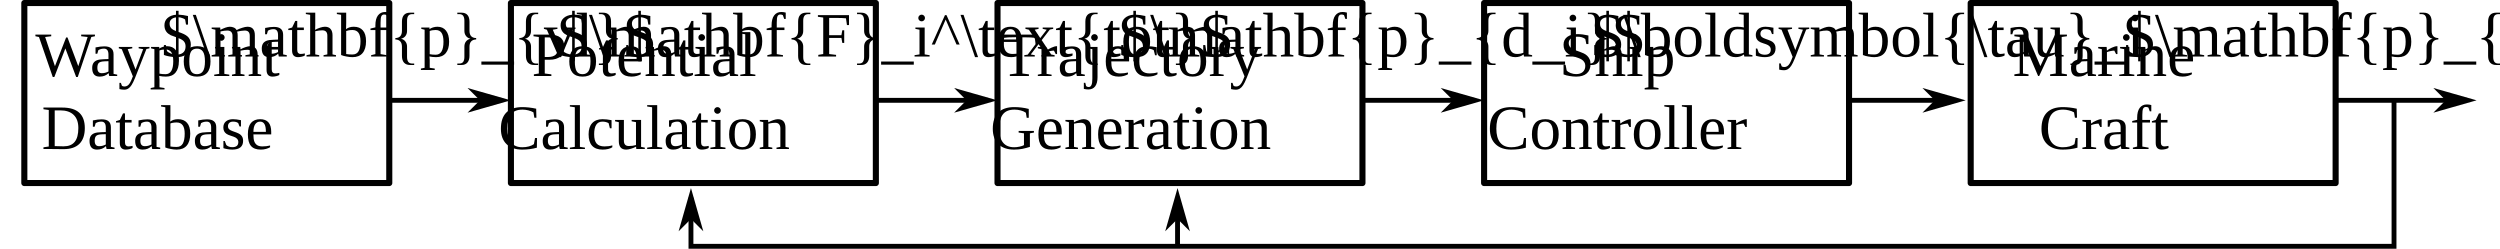
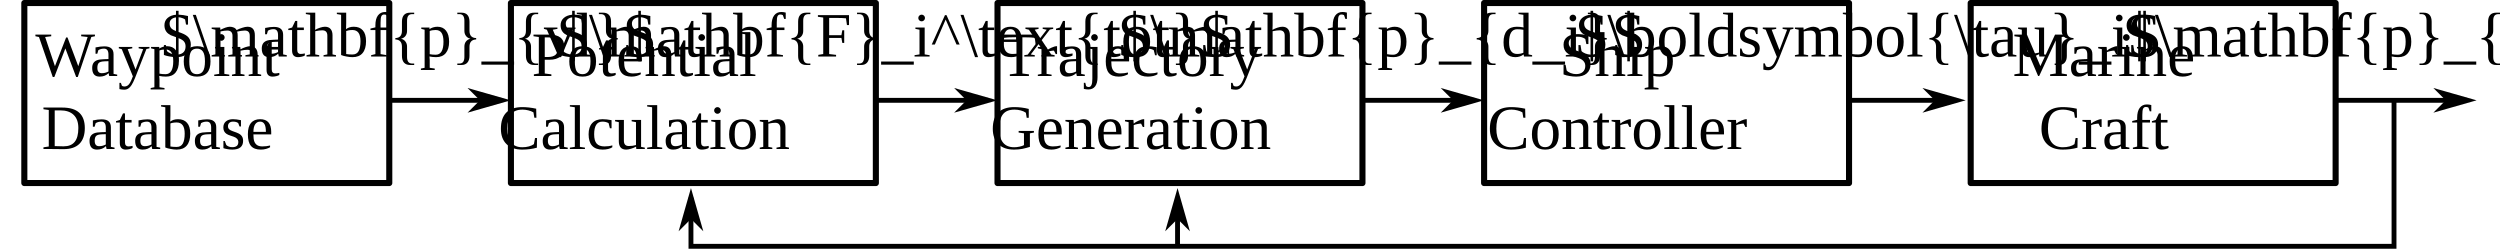
<svg xmlns="http://www.w3.org/2000/svg" width="513.78" height="51.132" id="svg2" version="1.1">
  <defs id="defs4">
    <marker orient="auto" refY="0" refX="0" id="Arrow1Mend" style="overflow:visible">
      <path id="path4467" d="M 0,0 5,-5 -12.5,0 5,5 0,0 z" style="fill-rule:evenodd;stroke:#000000;stroke-width:1pt" transform="matrix(-0.4,0,0,-0.4,-4,0)" />
    </marker>
    <marker orient="auto" refY="0" refX="0" id="Arrow2Mend" style="overflow:visible">
      <path id="path4056" style="fill-rule:evenodd;stroke-width:0.625;stroke-linejoin:round" d="M 8.719,4.034 -2.207,0.016 8.719,-4.002 c -1.745,2.372 -1.735,5.617 -6e-7,8.035 z" transform="scale(-0.6,-0.6)" />
    </marker>
  </defs>
  <g id="layer1" transform="translate(-58,-946.7429)">
    <text xml:space="preserve" style="font-style:italic;font-variant:normal;font-weight:bold;font-stretch:normal;font-size:13px;line-height:125%;font-family:'times new roman';-inkscape-font-specification:'times new roman';text-align:center;letter-spacing:0px;word-spacing:0px;text-anchor:middle;fill:#000000;fill-opacity:1;stroke:none" x="250" y="958.361" id="text3180">
      <tspan id="tspan3182" x="250" y="958.361" style="font-style:normal;font-weight:normal">$\mathbf{F}_i^\text{tot}$</tspan>
    </text>
    <g id="g3068" transform="translate(80,-2.7319336e-6)">
      <text id="text3230" y="962.361" x="220" style="font-size:11px;font-style:normal;font-weight:normal;text-align:center;line-height:125%;letter-spacing:0px;word-spacing:0px;text-anchor:middle;fill:#000000;fill-opacity:1;stroke:none;font-family:Times New Roman;-inkscape-font-specification:Times New Roman" xml:space="preserve">
        <tspan id="tspan3234" style="font-size:13px" y="962.361" x="220">Trajectory</tspan>
      </text>
      <rect y="947.361" x="183" height="37" width="75" id="rect3236" style="fill:none;stroke:#000000;stroke-width:1.25;stroke-linecap:round;stroke-linejoin:round;stroke-miterlimit:4;stroke-opacity:1;stroke-dasharray:none;stroke-dashoffset:0" />
      <text xml:space="preserve" style="font-size:11px;font-style:normal;font-weight:normal;text-align:center;line-height:125%;letter-spacing:0px;word-spacing:0px;text-anchor:middle;fill:#000000;fill-opacity:1;stroke:none;font-family:Times New Roman;-inkscape-font-specification:Times New Roman" x="220" y="977.361" id="text3286">
        <tspan x="220" y="977.361" style="font-size:13px" id="tspan3288">Generation</tspan>
      </text>
    </g>
    <g id="g3075" transform="translate(80,-2.7319336e-6)">
      <text xml:space="preserve" style="font-size:11px;font-style:normal;font-weight:normal;text-align:center;line-height:125%;letter-spacing:0px;word-spacing:0px;text-anchor:middle;fill:#000000;fill-opacity:1;stroke:none;font-family:Times New Roman;-inkscape-font-specification:Times New Roman" x="320" y="962.361" id="text3238">
        <tspan x="320" y="962.361" style="font-size:13px" id="tspan3242">Ship</tspan>
      </text>
      <rect style="fill:none;stroke:#000000;stroke-width:1.25;stroke-linecap:round;stroke-linejoin:round;stroke-miterlimit:4;stroke-opacity:1;stroke-dasharray:none;stroke-dashoffset:0" id="rect3244" width="75" height="37" x="283" y="947.361" />
      <text id="text3292" y="977.361" x="320" style="font-size:11px;font-style:normal;font-weight:normal;text-align:center;line-height:125%;letter-spacing:0px;word-spacing:0px;text-anchor:middle;fill:#000000;fill-opacity:1;stroke:none;font-family:Times New Roman;-inkscape-font-specification:Times New Roman" xml:space="preserve">
        <tspan id="tspan3294" style="font-size:13px" y="977.361" x="320">Controller</tspan>
      </text>
    </g>
    <g id="g3061" transform="translate(80,1.6068066e-5)">
      <text xml:space="preserve" style="font-size:11px;font-style:normal;font-weight:normal;text-align:center;line-height:125%;letter-spacing:0px;word-spacing:0px;text-anchor:middle;fill:#000000;fill-opacity:1;stroke:none;font-family:Times New Roman;-inkscape-font-specification:Times New Roman" x="120" y="962.361" id="text4053">
        <tspan x="120" y="962.361" style="font-size:13px" id="tspan3228">Potential</tspan>
      </text>
      <rect style="fill:none;stroke:#000000;stroke-width:1.25;stroke-linecap:round;stroke-linejoin:round;stroke-miterlimit:4;stroke-opacity:1;stroke-dasharray:none;stroke-dashoffset:0" id="rect4057" width="75" height="37" x="83" y="947.361" />
      <text id="text3298" y="977.361" x="120" style="font-size:11px;font-style:normal;font-weight:normal;text-align:center;line-height:125%;letter-spacing:0px;word-spacing:0px;text-anchor:middle;fill:#000000;fill-opacity:1;stroke:none;font-family:Times New Roman;-inkscape-font-specification:Times New Roman" xml:space="preserve">
        <tspan id="tspan3300" style="font-size:13px" y="977.361" x="120">Calculation</tspan>
      </text>
    </g>
    <path id="path3314" d="m 238,967.361 23,0" style="fill:none;stroke:#000000;stroke-width:1px;stroke-linecap:butt;stroke-linejoin:miter;stroke-opacity:1;marker-mid:none;marker-end:url(#Arrow1Mend)" />
    <path style="fill:none;stroke:#000000;stroke-width:1px;stroke-linecap:butt;stroke-linejoin:miter;stroke-opacity:1;marker-mid:none;marker-end:url(#Arrow1Mend)" d="m 338,967.361 23,0" id="path4900" />
    <path id="path4902" d="m 438,967.361 22,0" style="fill:none;stroke:#000000;stroke-width:1px;stroke-linecap:butt;stroke-linejoin:miter;stroke-opacity:1;marker-mid:none;marker-end:url(#Arrow1Mend)" />
    <path style="fill:none;stroke:#000000;stroke-width:1px;stroke-linecap:butt;stroke-linejoin:miter;stroke-opacity:1;marker-mid:none;marker-end:url(#Arrow1Mend)" d="m 138,967.361 23,0" id="path4904" />
    <path style="fill:none;stroke:#000000;stroke-width:1px;stroke-linecap:butt;stroke-linejoin:miter;stroke-opacity:1;marker-mid:none;marker-end:url(#Arrow1Mend)" d="m 550,967.361 0,30 -350,0 0,-10" id="path4906" />
    <text id="text3176" y="948.233" x="191.73" style="font-size:11px;font-style:italic;font-variant:normal;font-weight:bold;font-stretch:normal;text-align:center;line-height:125%;letter-spacing:0px;word-spacing:0px;text-anchor:middle;fill:#000000;fill-opacity:1;stroke:none;font-family:Hemi Head;-inkscape-font-specification:Hemi Head Bold Italic" xml:space="preserve">
      <tspan y="948.233" x="191.73" id="tspan3178" />
    </text>
    <g transform="translate(-20,1.6068066e-5)" id="g3082">
      <text id="text3084" y="962.361" x="120" style="font-style:normal;font-weight:normal;font-size:11px;line-height:125%;font-family:'Times New Roman';-inkscape-font-specification:'Times New Roman';text-align:center;letter-spacing:0px;word-spacing:0px;text-anchor:middle;fill:#000000;fill-opacity:1;stroke:none" xml:space="preserve">
        <tspan id="tspan3086" style="font-size:13px" y="962.361" x="120">Waypoint</tspan>
      </text>
      <rect y="947.361" x="83" height="37" width="75" id="rect3088" style="fill:none;stroke:#000000;stroke-width:1.25;stroke-linecap:round;stroke-linejoin:round;stroke-miterlimit:4;stroke-opacity:1;stroke-dasharray:none;stroke-dashoffset:0" />
      <text xml:space="preserve" style="font-style:normal;font-weight:normal;font-size:11px;line-height:125%;font-family:'Times New Roman';-inkscape-font-specification:'Times New Roman';text-align:center;letter-spacing:0px;word-spacing:0px;text-anchor:middle;fill:#000000;fill-opacity:1;stroke:none" x="120" y="977.361" id="text3090">
        <tspan x="120" y="977.361" style="font-size:13px" id="tspan3092">Database</tspan>
      </text>
    </g>
    <text xml:space="preserve" style="font-style:italic;font-variant:normal;font-weight:bold;font-stretch:normal;font-size:13px;line-height:125%;font-family:'times new roman';-inkscape-font-specification:'times new roman';text-align:center;letter-spacing:0px;word-spacing:0px;text-anchor:middle;fill:#000000;fill-opacity:1;stroke:none" x="150" y="958.361" id="text3180-1">
      <tspan id="tspan3182-8" x="150" y="958.361" style="font-style:normal;font-weight:normal">$\mathbf{p}_{vl}$</tspan>
    </text>
    <g id="g3157" transform="translate(180,-2.7319336e-6)">
      <text id="text3159" y="962.361" x="320" style="font-size:11px;font-style:normal;font-weight:normal;text-align:center;line-height:125%;letter-spacing:0px;word-spacing:0px;text-anchor:middle;fill:#000000;fill-opacity:1;stroke:none;font-family:Times New Roman;-inkscape-font-specification:Times New Roman" xml:space="preserve">
        <tspan id="tspan3161" style="font-size:13px" y="962.361" x="320">Marine</tspan>
      </text>
      <rect y="947.361" x="283" height="37" width="75" id="rect3163" style="fill:none;stroke:#000000;stroke-width:1.25;stroke-linecap:round;stroke-linejoin:round;stroke-miterlimit:4;stroke-opacity:1;stroke-dasharray:none;stroke-dashoffset:0" />
      <text xml:space="preserve" style="font-size:11px;font-style:normal;font-weight:normal;text-align:center;line-height:125%;letter-spacing:0px;word-spacing:0px;text-anchor:middle;fill:#000000;fill-opacity:1;stroke:none;font-family:Times New Roman;-inkscape-font-specification:Times New Roman" x="320" y="977.361" id="text3165">
        <tspan x="320" y="977.361" style="font-size:13px" id="tspan3167">Craft</tspan>
      </text>
    </g>
    <path style="fill:none;stroke:#000000;stroke-width:1px;stroke-linecap:butt;stroke-linejoin:miter;stroke-opacity:1;marker-mid:none;marker-end:url(#Arrow1Mend)" d="m 538,967.361 27,0" id="path3169" />
    <path style="fill:none;stroke:#000000;stroke-width:1px;stroke-linecap:butt;stroke-linejoin:miter;stroke-opacity:1;marker-mid:none;marker-end:url(#Arrow1Mend)" d="m 300,997.361 0,-10" id="path3171" />
    <text id="text4202" y="958.361" x="350" style="font-style:italic;font-variant:normal;font-weight:bold;font-stretch:normal;font-size:13px;line-height:125%;font-family:'times new roman';-inkscape-font-specification:'times new roman';text-align:center;letter-spacing:0px;word-spacing:0px;text-anchor:middle;fill:#000000;fill-opacity:1;stroke:none" xml:space="preserve">
      <tspan style="font-style:normal;font-weight:normal" y="958.361" x="350" id="tspan4204">$\mathbf{p}_{d_i}$</tspan>
    </text>
    <text xml:space="preserve" style="font-style:italic;font-variant:normal;font-weight:bold;font-stretch:normal;font-size:13px;line-height:125%;font-family:'times new roman';-inkscape-font-specification:'times new roman';text-align:center;letter-spacing:0px;word-spacing:0px;text-anchor:middle;fill:#000000;fill-opacity:1;stroke:none" x="450" y="958.361" id="text4206">
-       <tspan id="tspan4208" x="450" y="958.361" style="font-style:normal;font-weight:normal">$\boldsymbol{\tau}_i</tspan>
+       <tspan id="tspan4208" x="450" y="958.361" style="font-style:normal;font-weight:normal">$\boldsymbol{\tau}_i$</tspan>
    </text>
    <text xml:space="preserve" style="font-style:italic;font-variant:normal;font-weight:bold;font-stretch:normal;font-size:13px;line-height:125%;font-family:'times new roman';-inkscape-font-specification:'times new roman';text-align:center;letter-spacing:0px;word-spacing:0px;text-anchor:middle;fill:#000000;fill-opacity:1;stroke:none" x="550" y="958.361" id="text4210">
      <tspan id="tspan4212" x="550" y="958.361" style="font-style:normal;font-weight:normal">$\mathbf{p}_{i}$</tspan>
    </text>
  </g>
</svg>
